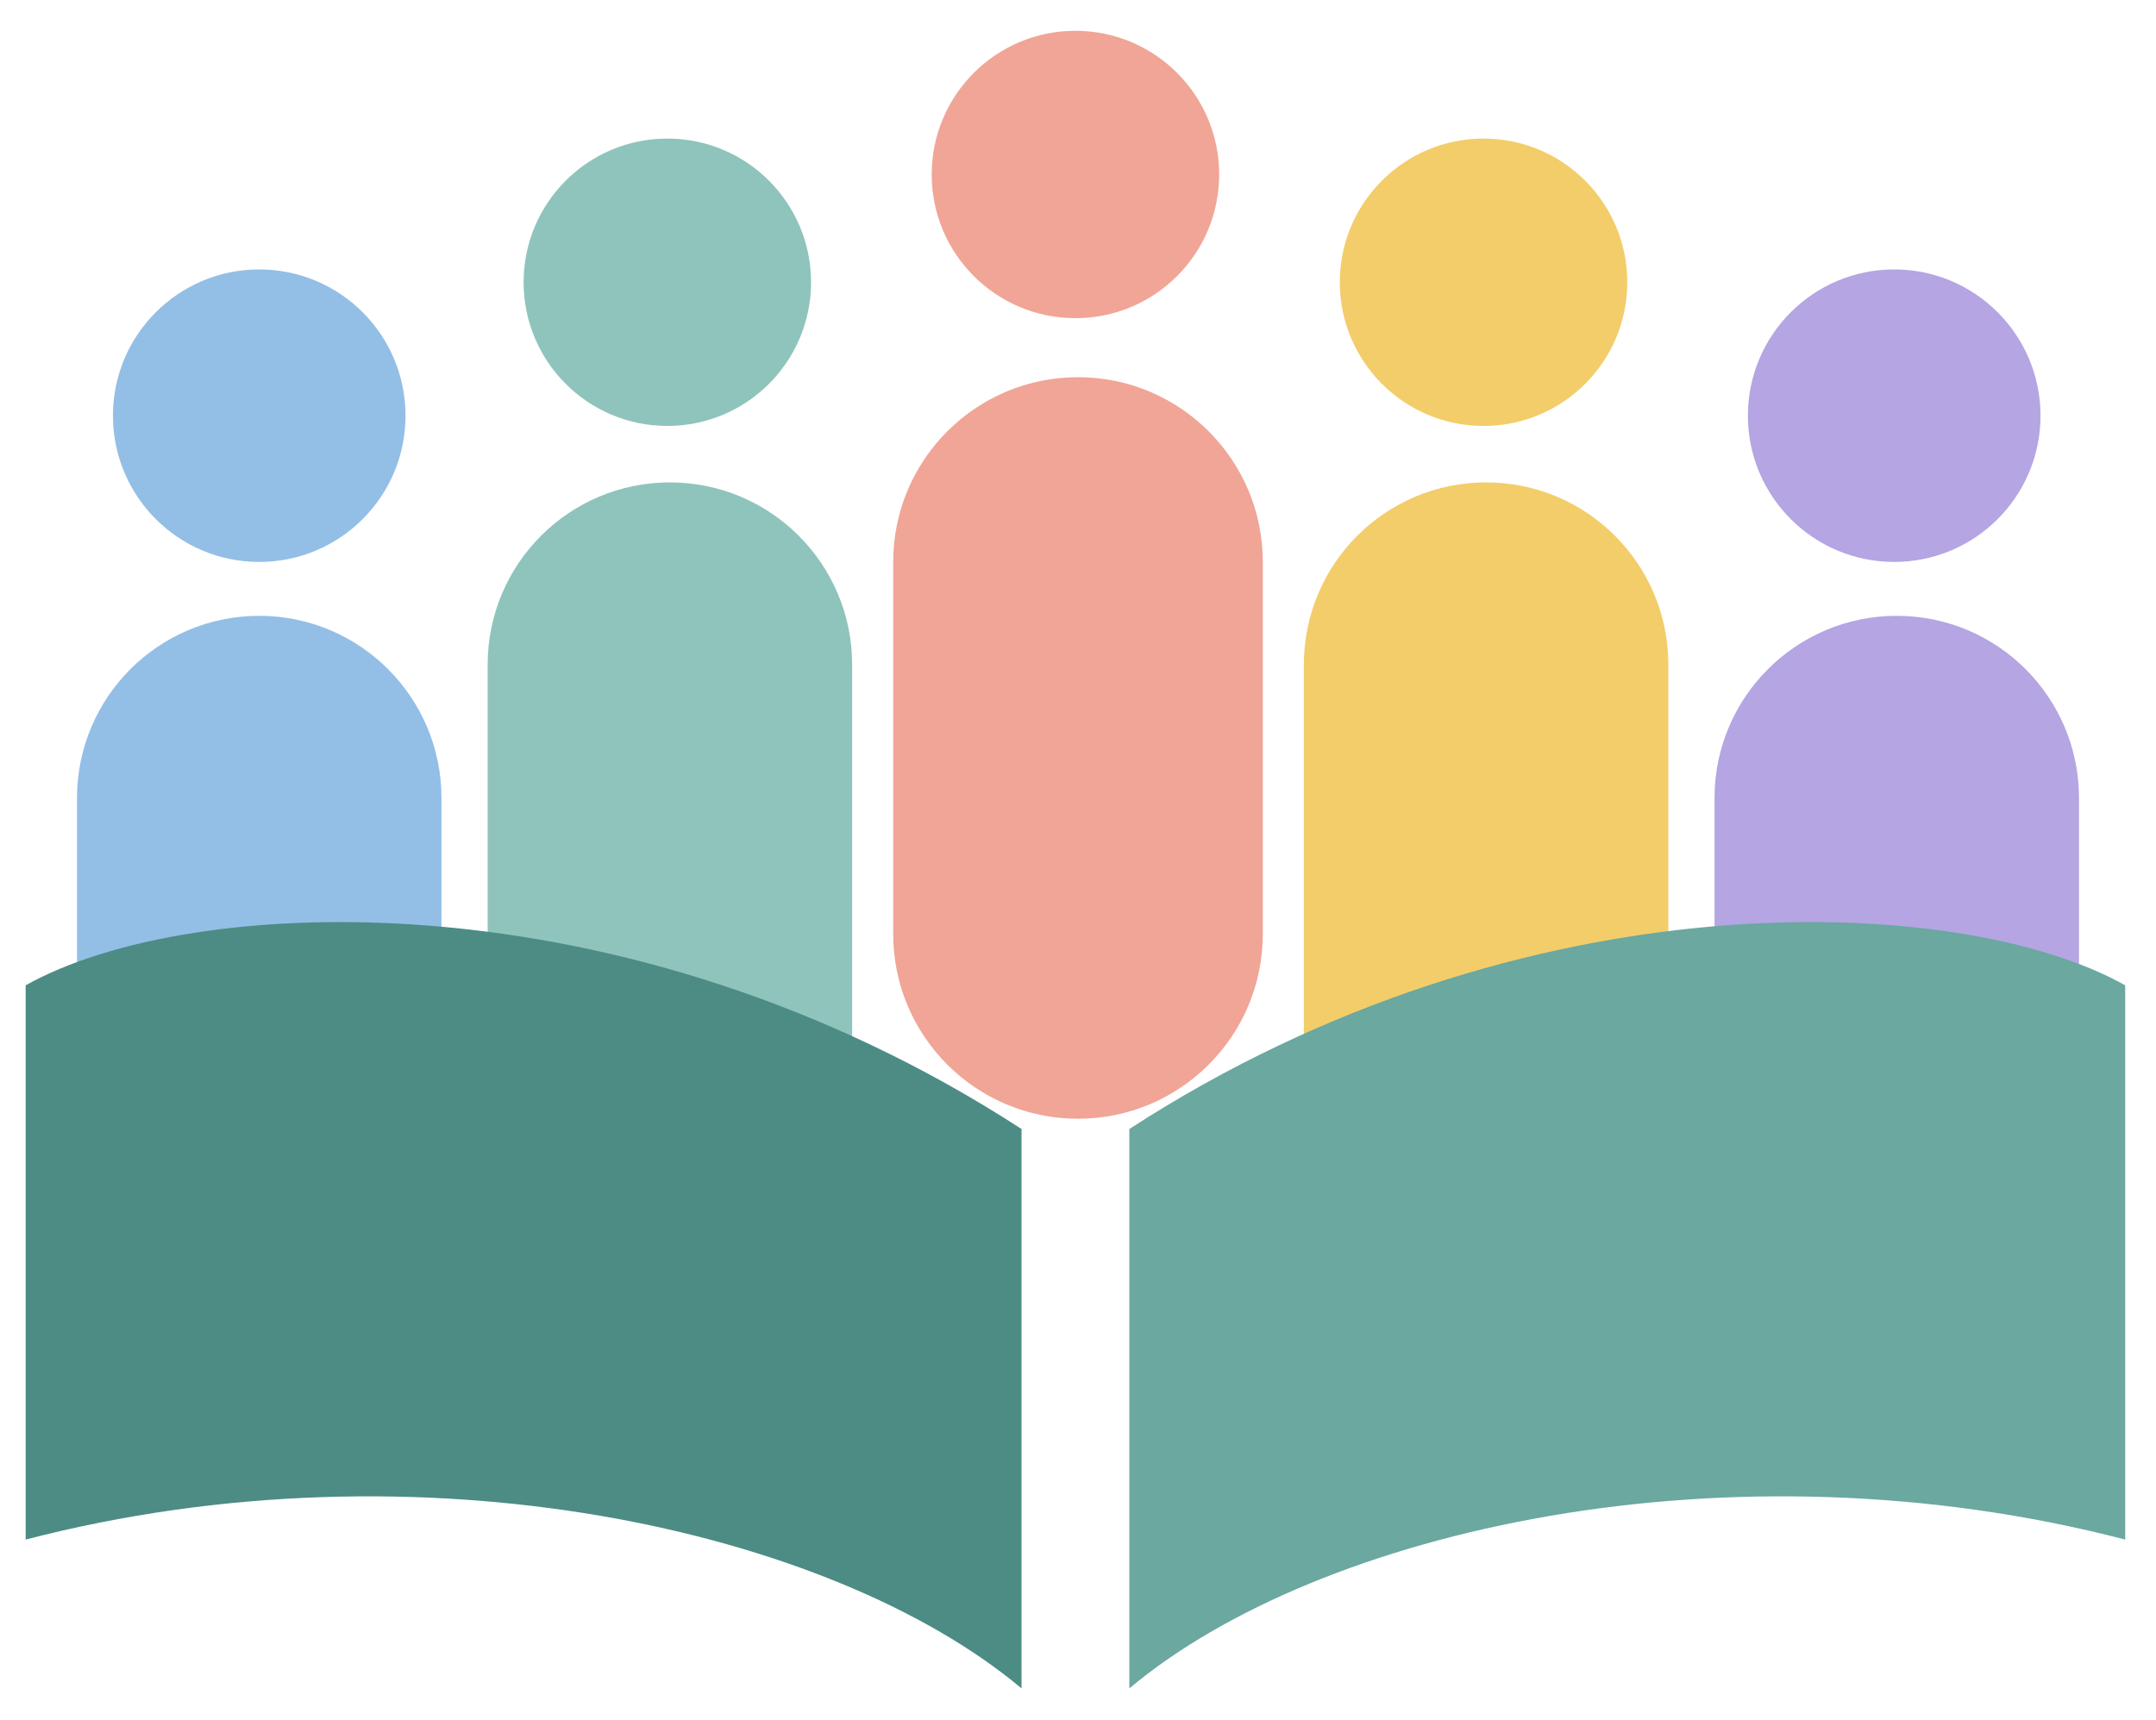
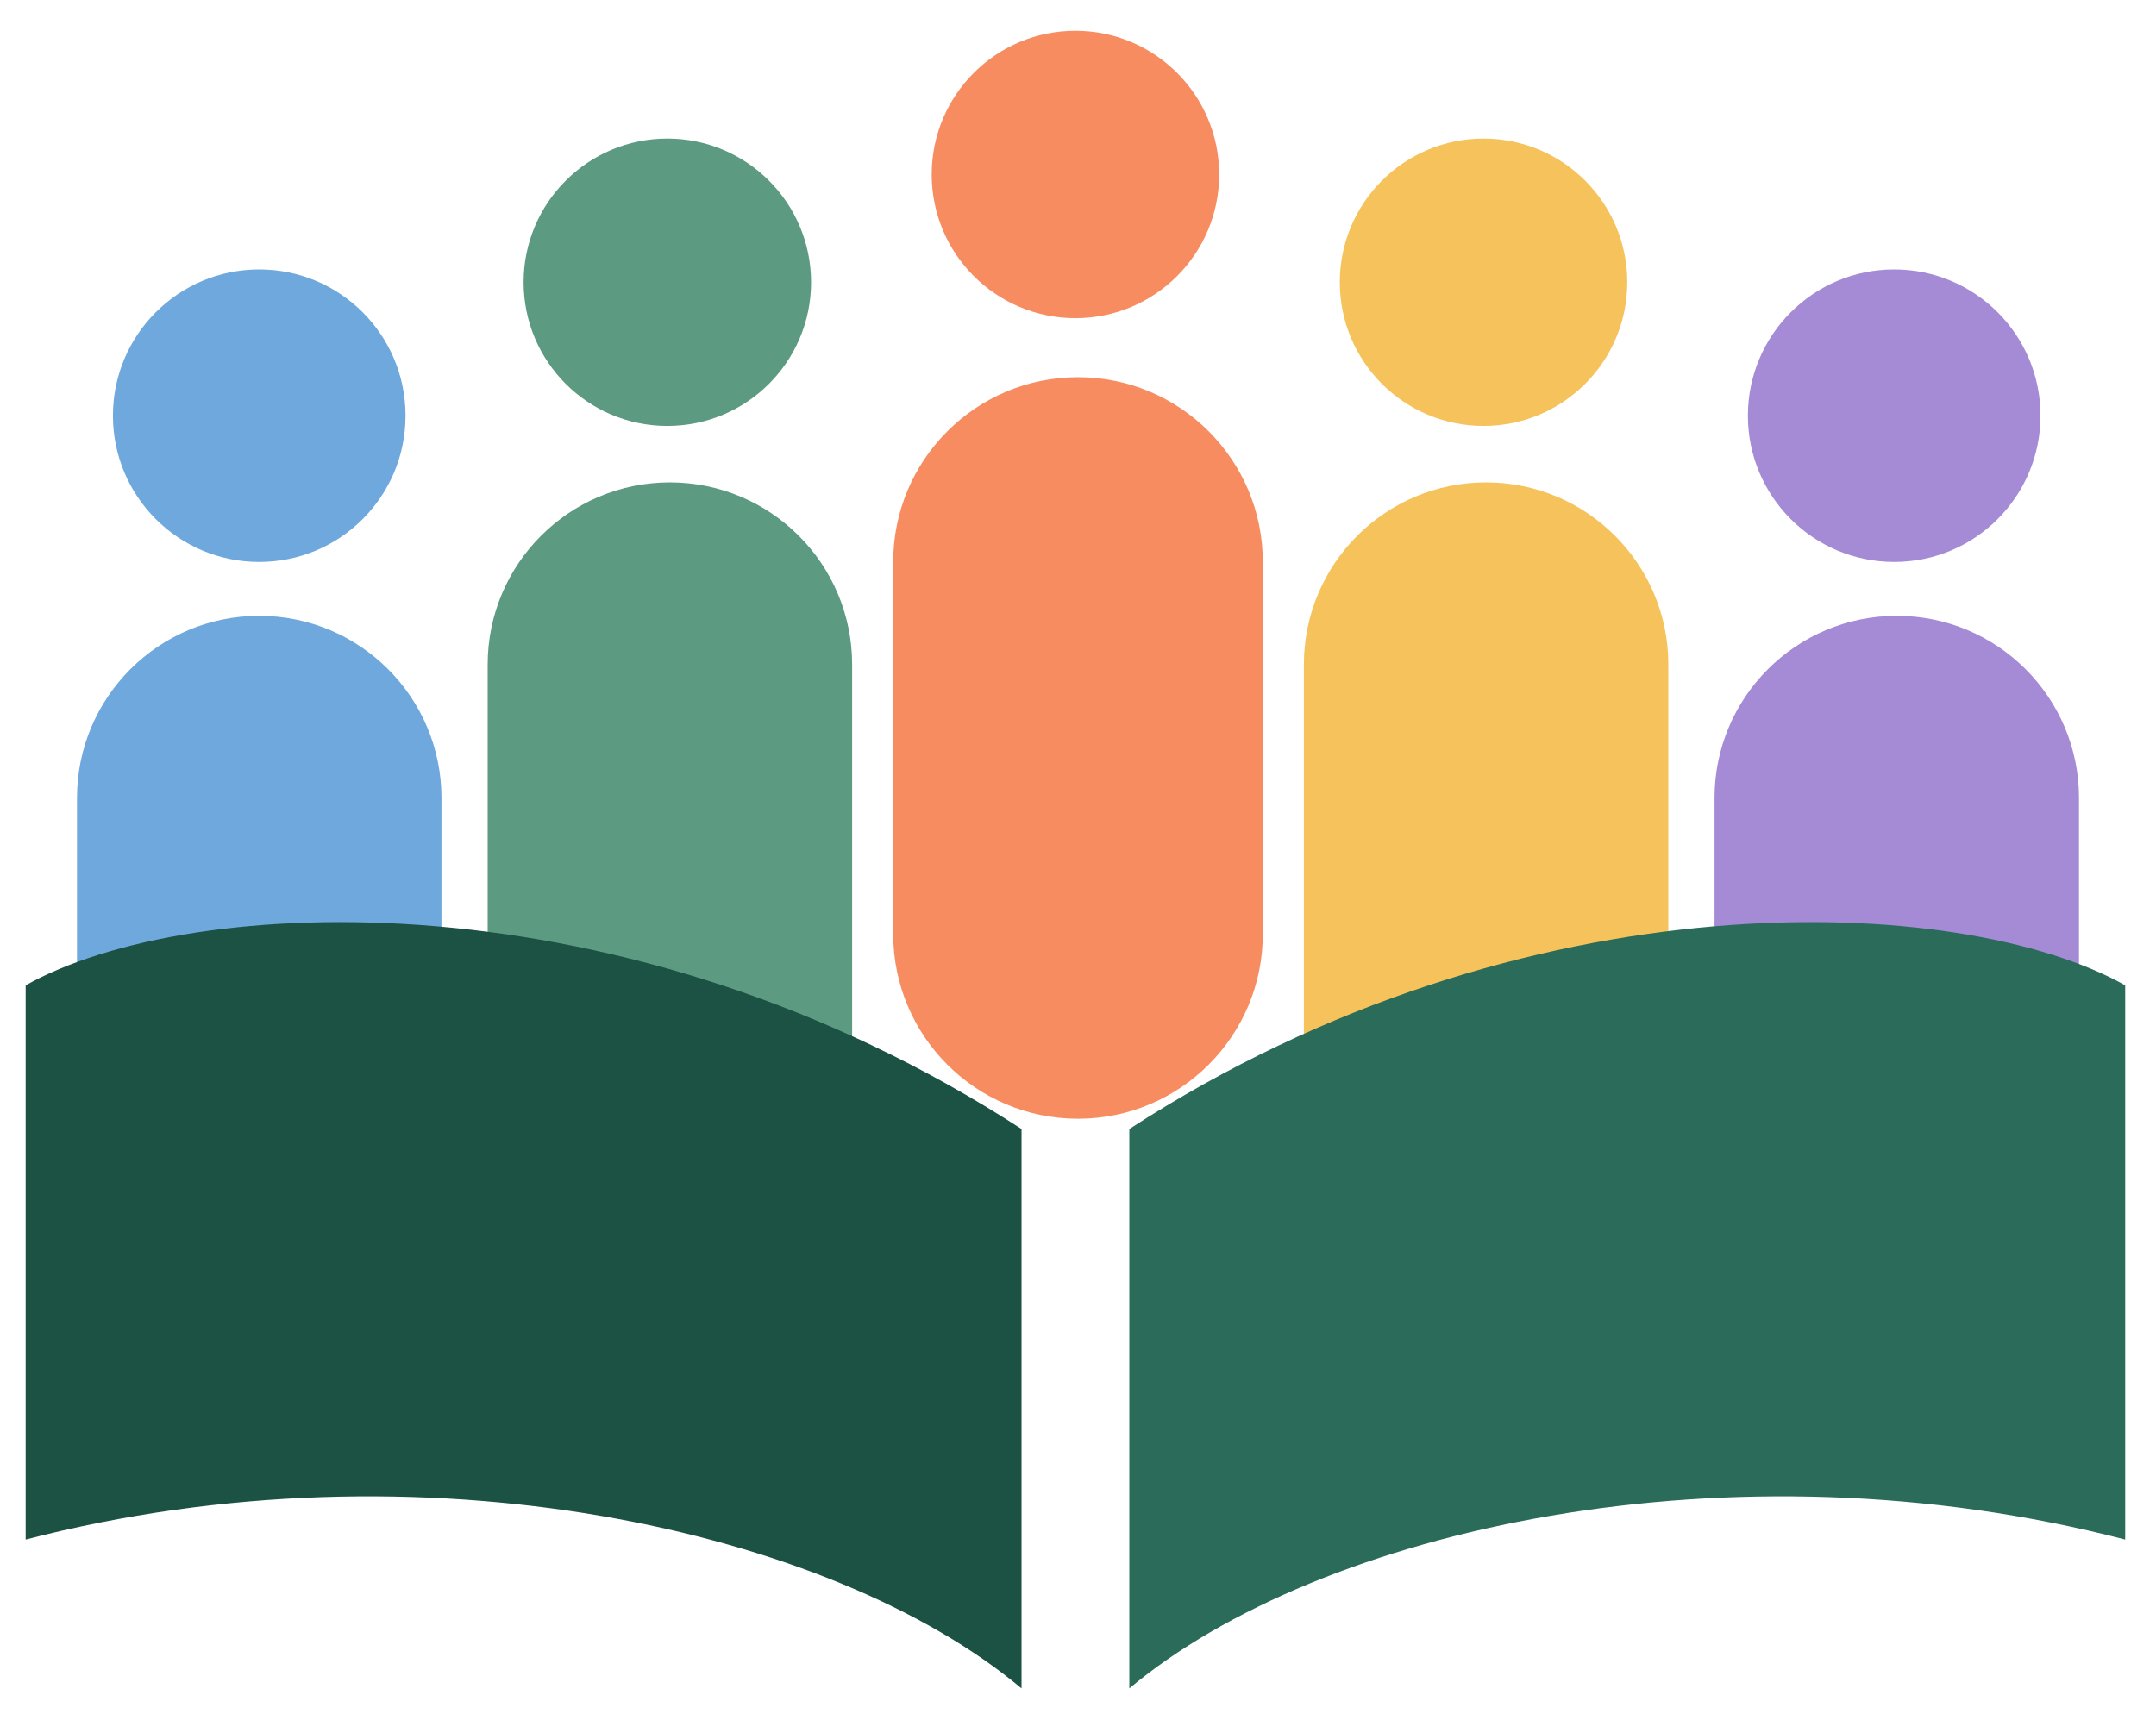
<svg xmlns="http://www.w3.org/2000/svg" viewBox="38 20 420 335">
-   <g fill="#93bfe6">
+   <g fill="#6fa8dc">
    <circle cx="88.5" cy="101" r="28.5" />
    <rect x="53" y="140" width="71" height="120" rx="35.5" />
  </g>
-   <g fill="#8fc4bc">
+   <g fill="#5d9a82">
    <circle cx="168" cy="75" r="28" />
    <rect x="133" y="114" width="71" height="146" rx="35.5" />
  </g>
-   <g fill="#f0a597">
+   <g fill="#f78c61">
    <circle cx="247.5" cy="54" r="28" />
    <rect x="212" y="93.5" width="72" height="144.5" rx="36" />
  </g>
-   <g fill="#f3cd6a">
+   <g fill="#f6c25b">
    <circle cx="327" cy="75" r="28" />
    <rect x="292" y="114" width="71" height="146" rx="35.5" />
  </g>
-   <g fill="#b5a5e3">
+   <g fill="#a58bd6">
    <circle cx="407" cy="101" r="28.5" />
    <rect x="372" y="140" width="71" height="120" rx="35.5" />
  </g>
-   <path d="M43 212C75 194 160 190 237 240V349C200 318 120 300 43 320Z" fill="#4c8c84" />
-   <path d="M452 212C420 194 335 190 258 240V349C295 318 375 300 452 320Z" fill="#6aa8a0" />
+   <path d="M43 212C75 194 160 190 237 240V349C200 318 120 300 43 320Z" fill="#1b5244" />
+   <path d="M452 212C420 194 335 190 258 240V349C295 318 375 300 452 320Z" fill="#2a6b59" />
</svg>
